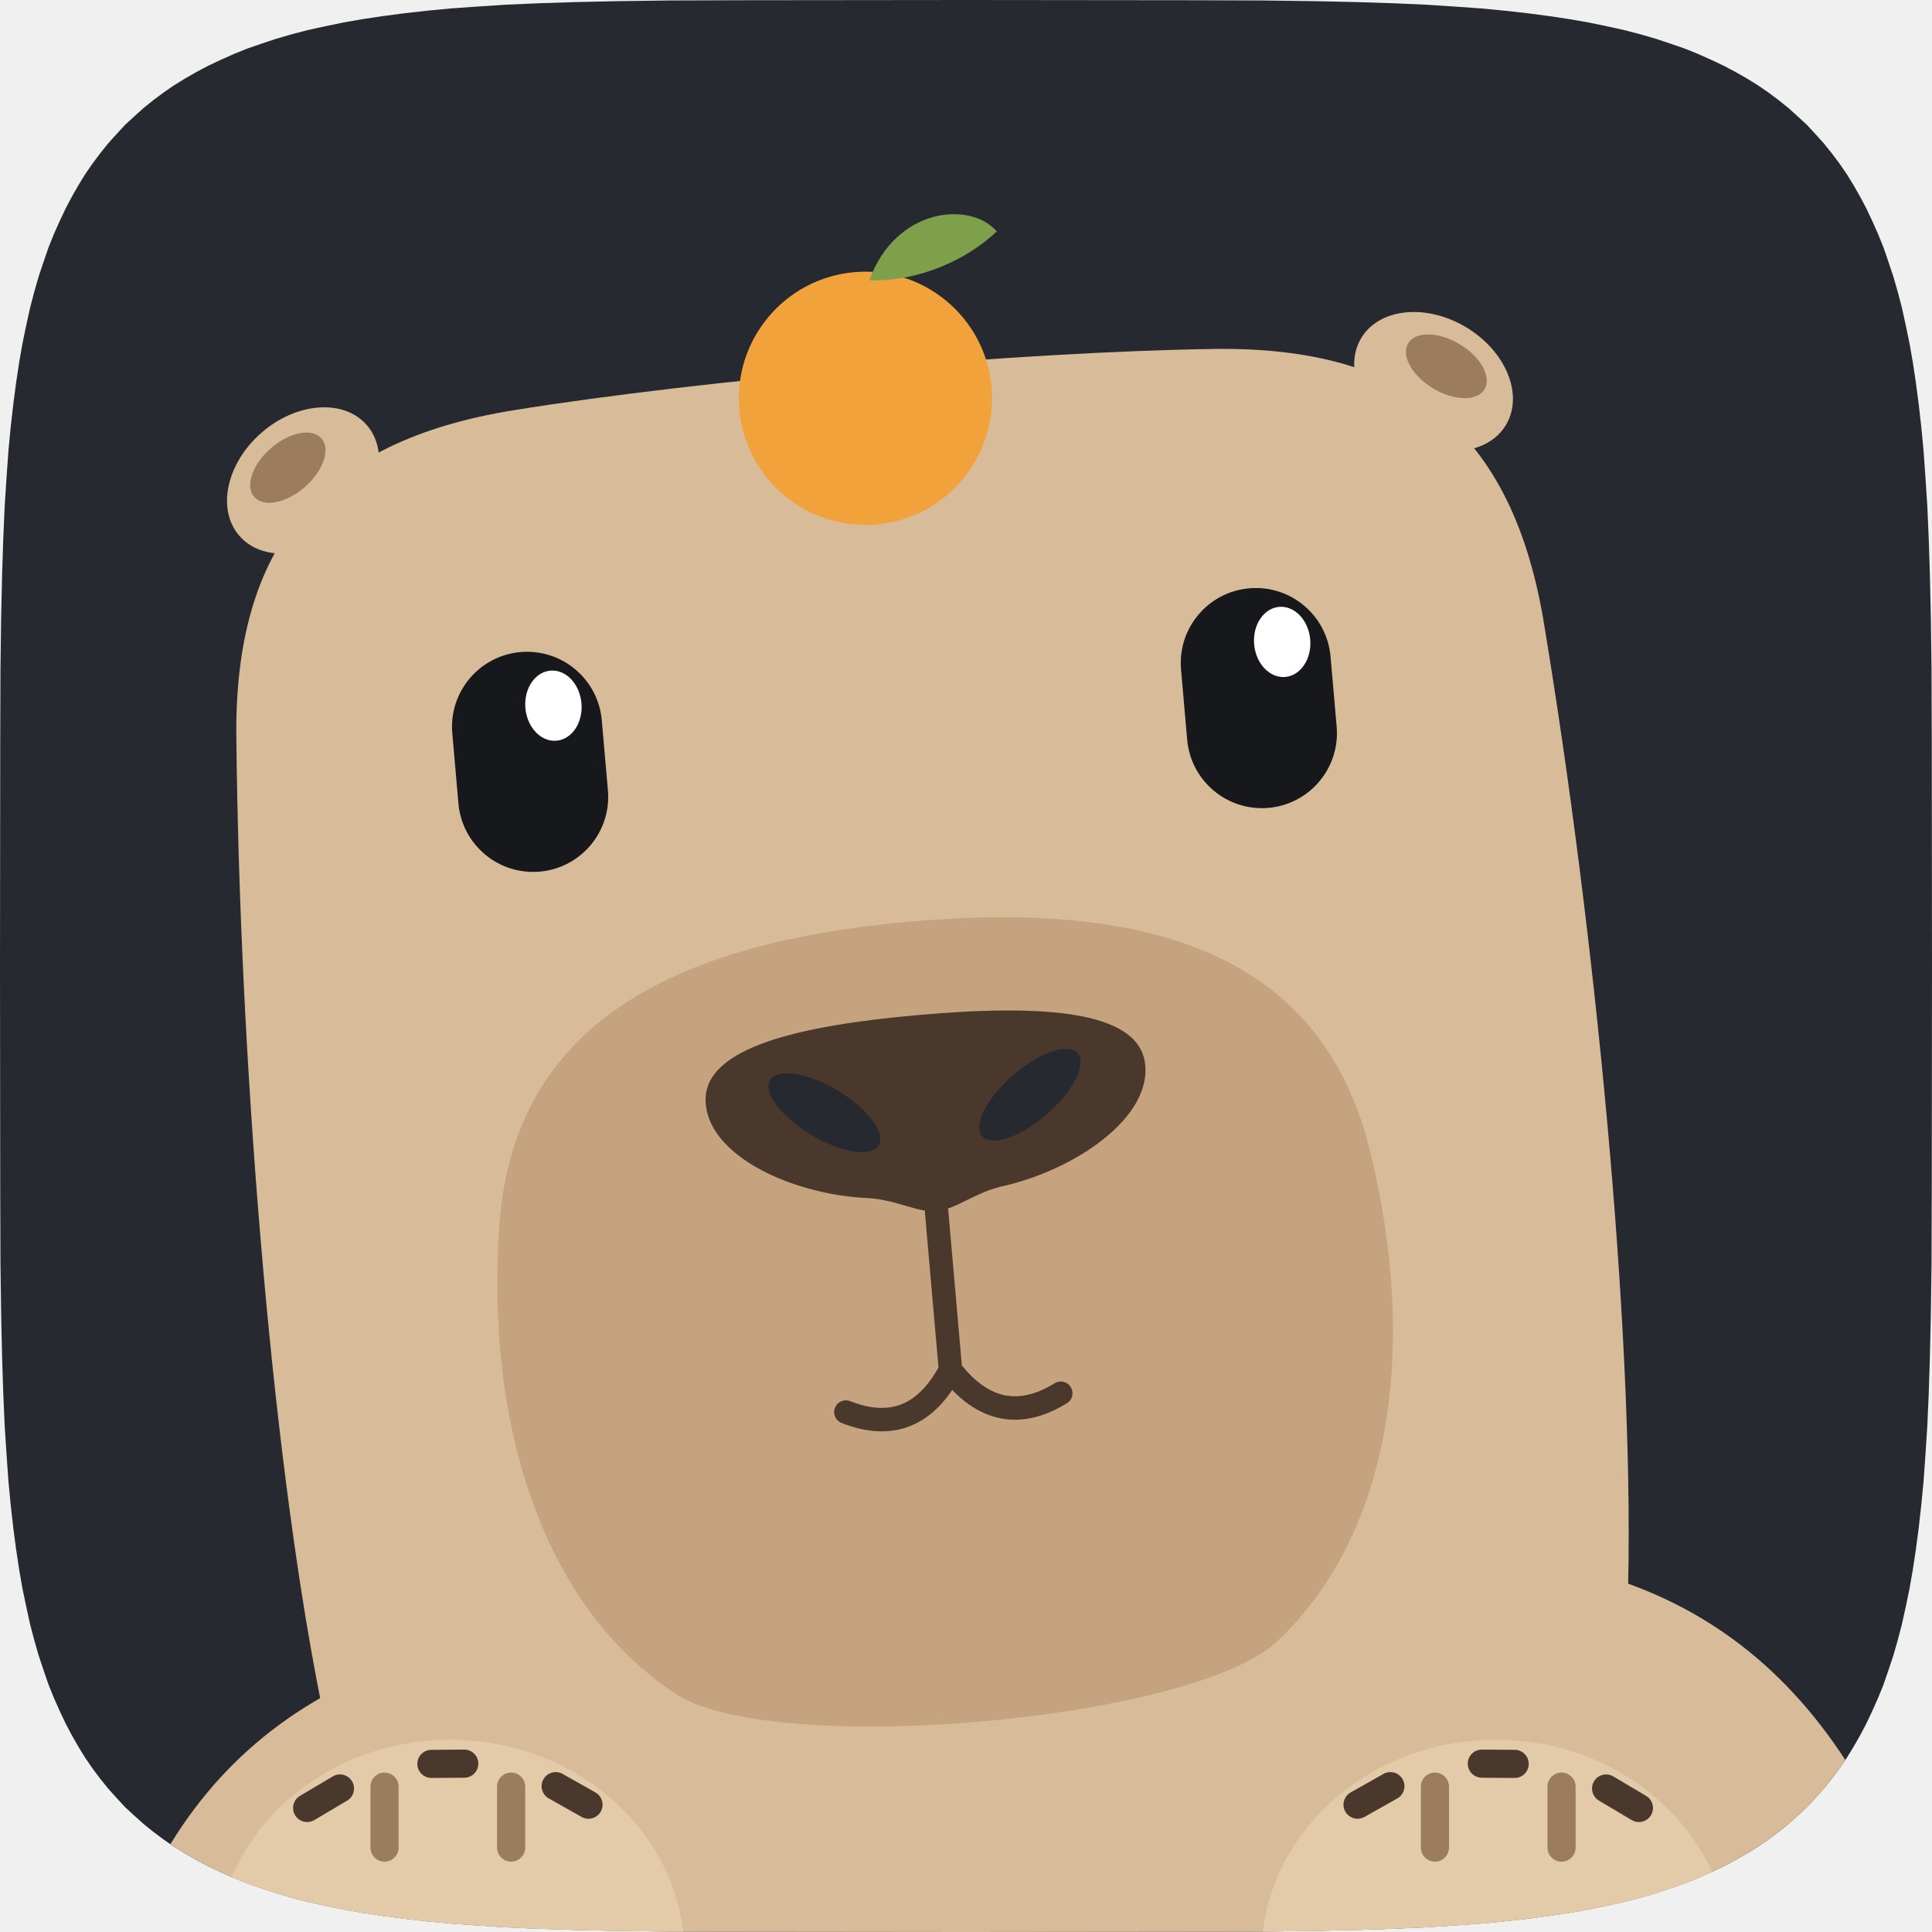
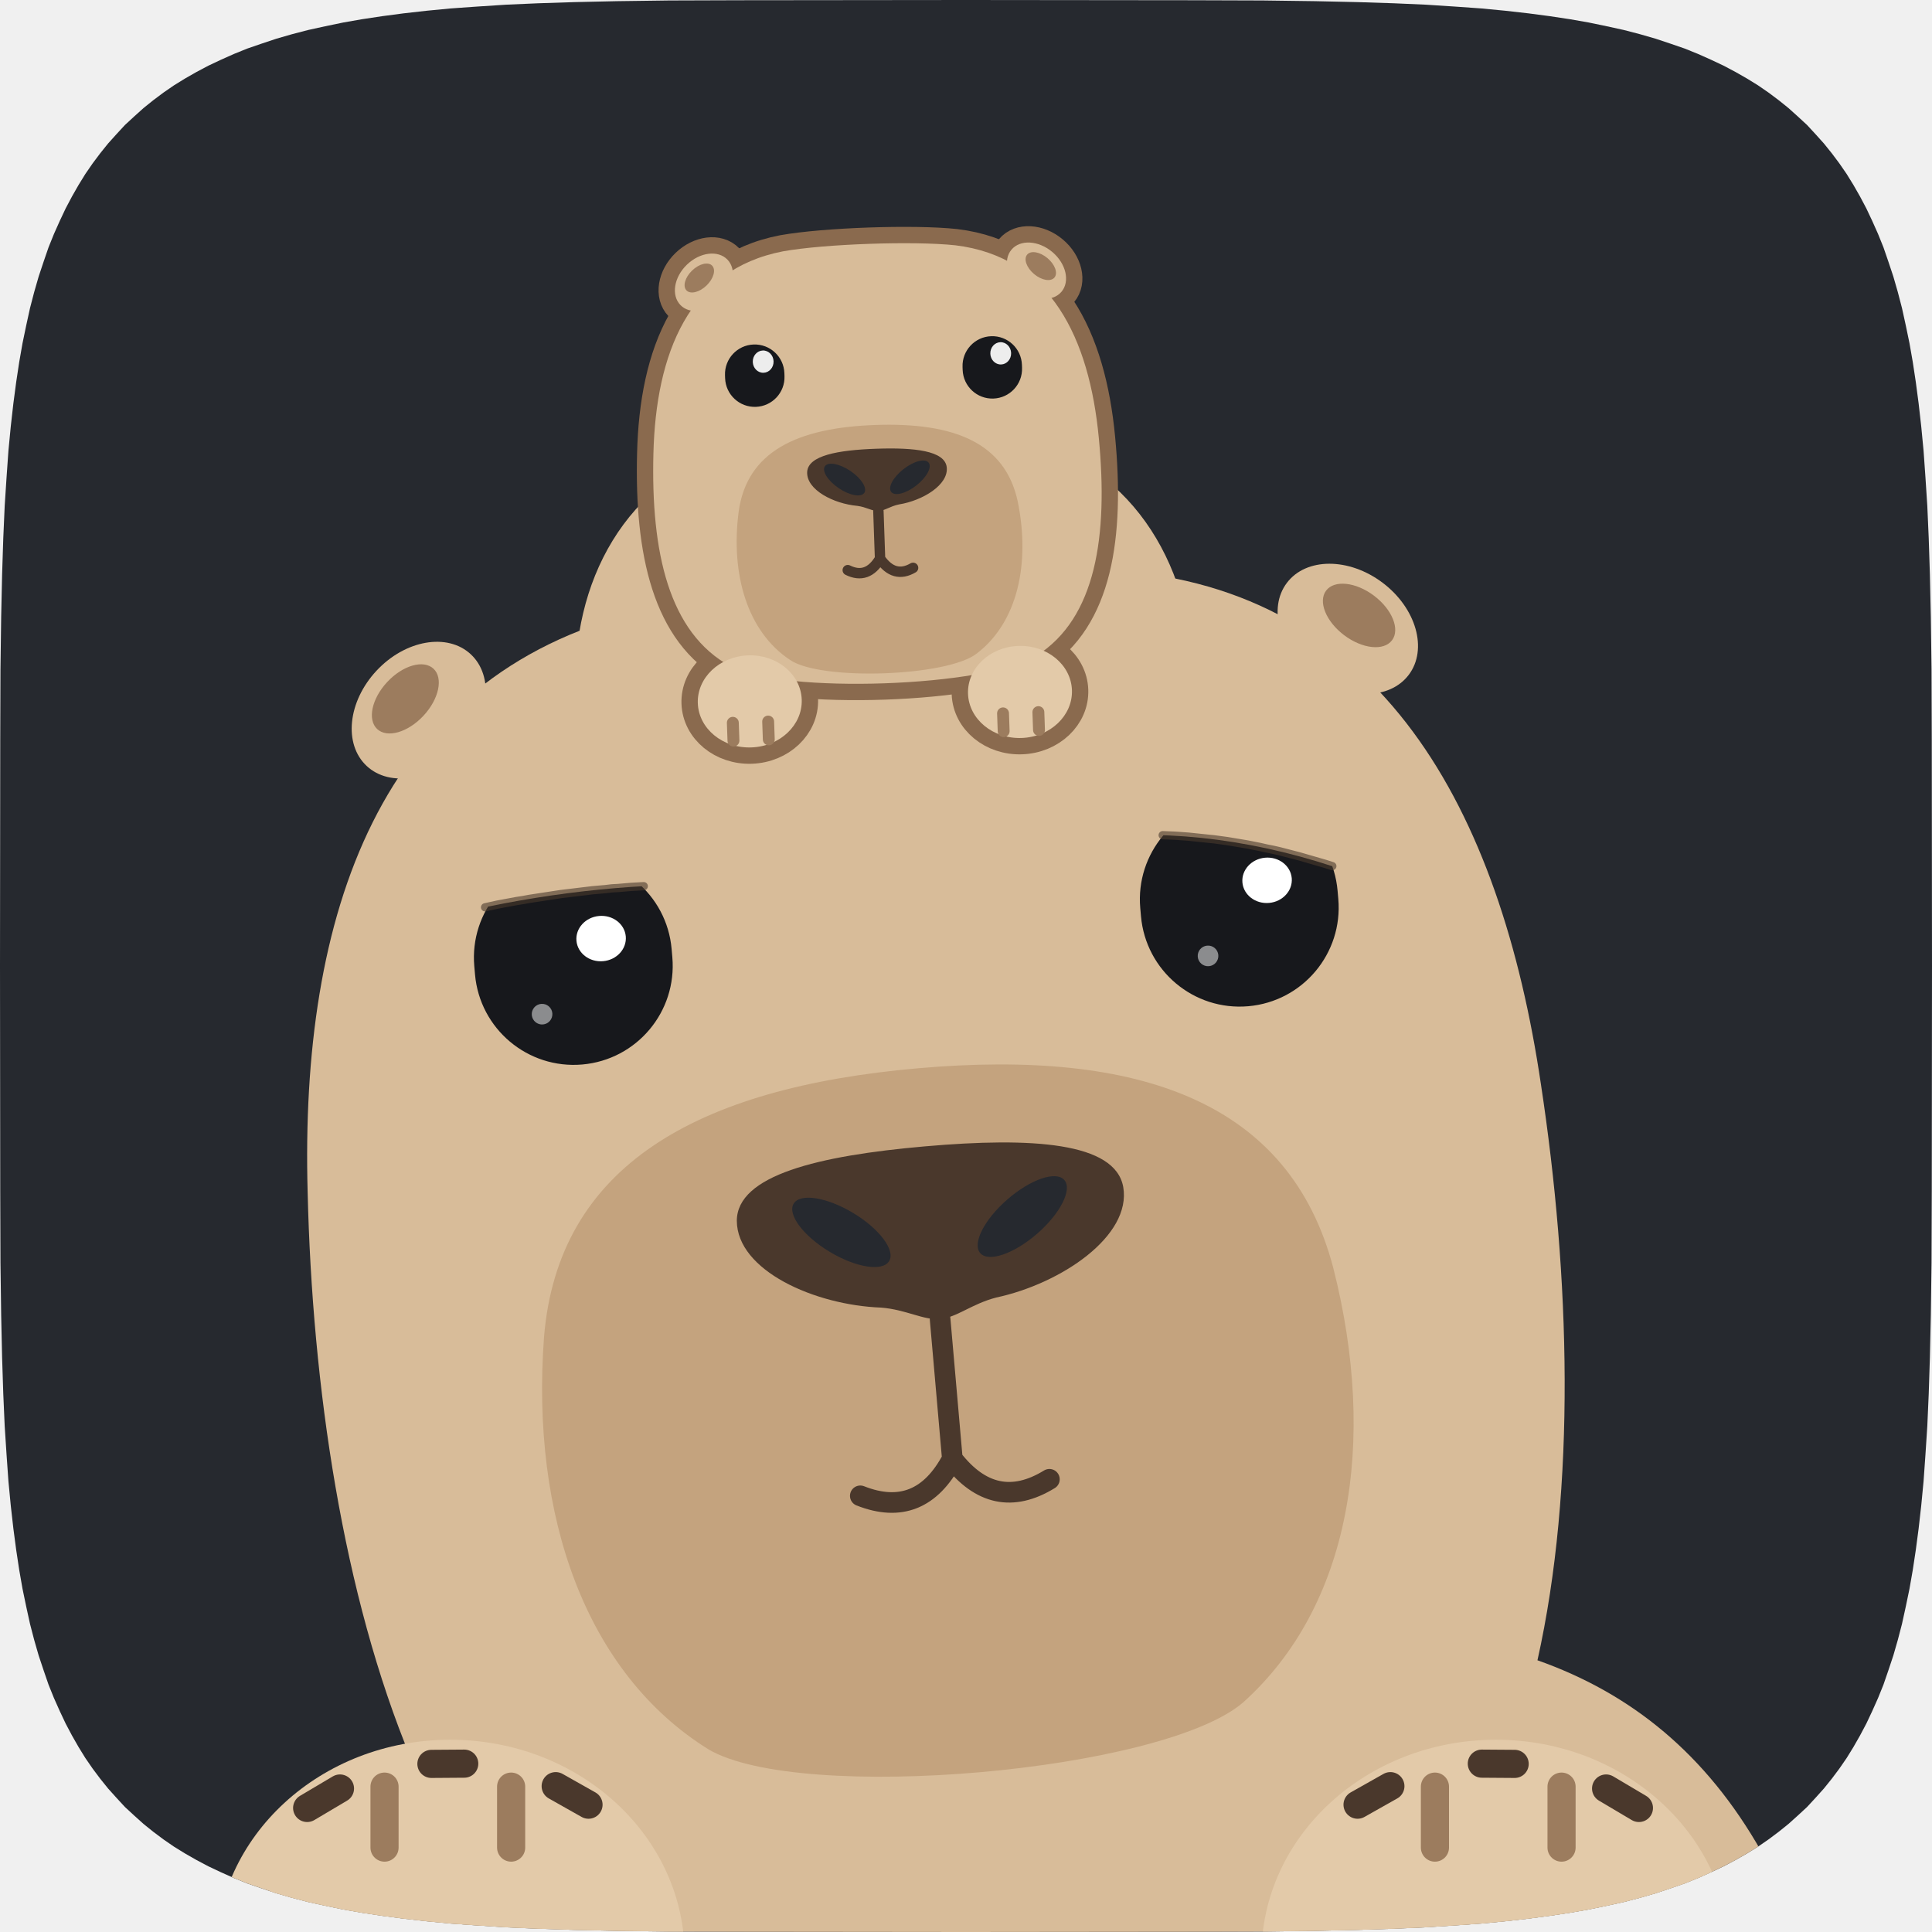
<svg xmlns="http://www.w3.org/2000/svg" width="1024" height="1024" viewBox="100 100 824 824">
  <defs>
    <path id="tile" d="M924.0 512.0 L923.9 608.0 L923.8 638.6 L923.5 660.9 L923.1 679.0 L922.6 694.5 L922.0 708.2 L921.2 720.5 L920.4 731.8 L919.4 742.2 L918.3 751.9 L917.1 761.0 L915.8 769.6 L914.4 777.6 L912.8 785.3 L911.2 792.6 L909.4 799.5 L907.5 806.1 L905.4 812.4 L903.3 818.5 L901.0 824.2 L898.5 829.8 L896.0 835.1 L893.3 840.2 L890.5 845.1 L887.6 849.8 L884.5 854.3 L881.2 858.7 L877.9 862.8 L874.3 866.8 L870.7 870.7 L866.8 874.3 L862.8 877.9 L858.7 881.2 L854.3 884.5 L849.8 887.6 L845.1 890.5 L840.2 893.3 L835.1 896.0 L829.8 898.5 L824.2 901.0 L818.5 903.3 L812.4 905.4 L806.1 907.5 L799.5 909.4 L792.6 911.2 L785.3 912.8 L777.6 914.4 L769.6 915.8 L761.0 917.1 L751.9 918.3 L742.2 919.4 L731.8 920.4 L720.5 921.2 L708.2 922.0 L694.5 922.6 L679.0 923.1 L660.9 923.5 L638.6 923.8 L608.0 923.9 L512.0 924.0 L416.0 923.9 L385.4 923.8 L363.1 923.5 L345.0 923.1 L329.5 922.6 L315.8 922.0 L303.5 921.2 L292.2 920.4 L281.8 919.4 L272.1 918.3 L263.0 917.1 L254.4 915.8 L246.4 914.4 L238.7 912.8 L231.4 911.2 L224.5 909.4 L217.9 907.5 L211.6 905.4 L205.5 903.3 L199.8 901.0 L194.2 898.5 L188.9 896.0 L183.8 893.3 L178.9 890.5 L174.2 887.6 L169.7 884.5 L165.3 881.2 L161.2 877.9 L157.2 874.3 L153.3 870.7 L149.7 866.8 L146.1 862.8 L142.8 858.7 L139.5 854.3 L136.4 849.8 L133.5 845.1 L130.7 840.2 L128.0 835.1 L125.5 829.8 L123.0 824.2 L120.7 818.5 L118.6 812.4 L116.5 806.1 L114.6 799.5 L112.8 792.6 L111.2 785.3 L109.6 777.6 L108.2 769.6 L106.9 761.0 L105.7 751.9 L104.6 742.2 L103.6 731.8 L102.8 720.5 L102.0 708.2 L101.4 694.5 L100.9 679.0 L100.5 660.9 L100.2 638.6 L100.1 608.0 L100.0 512.0 L100.1 416.0 L100.2 385.4 L100.5 363.1 L100.9 345.0 L101.4 329.5 L102.0 315.8 L102.8 303.5 L103.6 292.2 L104.6 281.8 L105.7 272.1 L106.9 263.0 L108.2 254.4 L109.6 246.4 L111.2 238.7 L112.8 231.4 L114.6 224.5 L116.5 217.9 L118.6 211.6 L120.7 205.5 L123.0 199.8 L125.5 194.2 L128.0 188.9 L130.7 183.8 L133.5 178.9 L136.4 174.2 L139.5 169.7 L142.8 165.3 L146.1 161.2 L149.7 157.2 L153.3 153.3 L157.2 149.7 L161.2 146.1 L165.3 142.8 L169.7 139.5 L174.2 136.4 L178.9 133.5 L183.8 130.7 L188.9 128.0 L194.2 125.5 L199.8 123.0 L205.5 120.7 L211.6 118.6 L217.9 116.5 L224.5 114.6 L231.4 112.8 L238.7 111.2 L246.4 109.6 L254.4 108.2 L263.0 106.9 L272.1 105.7 L281.8 104.6 L292.2 103.6 L303.5 102.8 L315.8 102.0 L329.5 101.4 L345.0 100.9 L363.1 100.5 L385.4 100.2 L416.0 100.1 L512.0 100.0 L608.0 100.1 L638.6 100.2 L660.9 100.5 L679.0 100.9 L694.5 101.4 L708.2 102.0 L720.5 102.8 L731.8 103.6 L742.2 104.6 L751.9 105.7 L761.0 106.9 L769.6 108.2 L777.6 109.6 L785.3 111.2 L792.6 112.8 L799.5 114.6 L806.1 116.5 L812.4 118.6 L818.5 120.7 L824.2 123.0 L829.8 125.5 L835.1 128.0 L840.2 130.7 L845.1 133.5 L849.8 136.4 L854.3 139.5 L858.7 142.8 L862.8 146.1 L866.8 149.7 L870.7 153.3 L874.3 157.2 L877.9 161.2 L881.2 165.3 L884.5 169.7 L887.6 174.2 L890.5 178.9 L893.3 183.8 L896.0 188.9 L898.5 194.2 L901.0 199.8 L903.3 205.5 L905.4 211.6 L907.5 217.9 L909.4 224.5 L911.2 231.4 L912.8 238.7 L914.4 246.4 L915.8 254.4 L917.1 263.0 L918.3 272.1 L919.4 281.8 L920.4 292.2 L921.2 303.5 L922.0 315.8 L922.6 329.5 L923.1 345.0 L923.5 363.1 L923.8 385.4 L923.9 416.0 Z" />
    <clipPath id="clip">
      <use href="#tile" />
    </clipPath>
  </defs>
  <use href="#tile" fill="#26292f" />
  <g clip-path="url(#clip)">
-     <g transform="rotate(-5 512 760)">
+     <g transform="translate(512 1000) scale(0.88) translate(-512 -1000) rotate(-5 512 760)">
+       <g transform="translate(512 306) rotate(3) scale(0.36) translate(-512 -846)">
+         <path d="M 96 1000 L 96 846 C 96 700 170 560 330 520 C 420 498 604 498 694 520 C 854 560 928 700 928 846 L 928 1000 Z" fill="#d8bc99" />
+       </g>
      <g fill="#d8bc99">
-         <ellipse cx="270" cy="282" rx="36" ry="27" transform="rotate(-36 270 282)" />
-         <ellipse cx="754" cy="282" rx="36" ry="27" transform="rotate(36 754 282)" />
-         <path d="M 104 1110 C 104 930 150 838 232 800 C 220 690 222 520 232 390 C 238 306 280 266 362 260 C 444 254 580 254 662 260 C 744 266 786 306 792 390 C 802 520 804 690 792 800 C 874 838 920 930 920 1110 Z" />
+         <ellipse cx="286" cy="300" rx="37" ry="28" transform="rotate(-42 286 300)" />
+         <ellipse cx="738" cy="300" rx="37" ry="28" transform="rotate(42 738 300)" />
+         <path d="M 104 1110 C 104 936 150 846 238 806 C 212 724 206 622 212 528 C 220 394 268 282 396 262 C 452 254 572 254 628 262 C 756 282 804 394 812 528 C 818 622 812 724 786 806 C 874 846 920 936 920 1110 Z" />
      </g>
-       <ellipse cx="264" cy="276" rx="19" ry="11" transform="rotate(-36 264 276)" fill="#9c7c5e" />
-       <ellipse cx="760" cy="276" rx="19" ry="11" transform="rotate(36 760 276)" fill="#9c7c5e" />
-       <path d="M 512 492 C 616 492 684 522 698 604 C 712 690 694 770 640 812 C 600 842 424 842 384 812 C 330 770 312 690 326 604 C 340 522 408 492 512 492 Z" fill="#c4a37e" />
+       <ellipse cx="280" cy="294" rx="20" ry="12" transform="rotate(-42 280 294)" fill="#9c7c5e" />
+       <ellipse cx="744" cy="294" rx="20" ry="12" transform="rotate(42 744 294)" fill="#9c7c5e" />
+       <path d="M 512 494 C 620 494 690 526 704 608 C 718 694 698 772 642 814 C 600 844 424 844 382 814 C 326 772 306 694 320 608 C 334 526 404 494 512 494 Z" fill="#c4a37e" />
      <path d="M 418 560 C 420 538 460 532 512 532 C 564 532 604 538 606 560 C 608 584 572 604 540 608 C 528 610 520 616 512 616 C 504 616 496 610 484 608 C 452 604 416 584 418 560 Z" fill="#4a382c" />
      <ellipse cx="468" cy="570" rx="27" ry="11" transform="rotate(36 468 570)" fill="#26292f" />
      <ellipse cx="556" cy="570" rx="27" ry="11" transform="rotate(-36 556 570)" fill="#26292f" />
      <path d="M 512 616 L 512 684 M 466 698 Q 494 712 512 684 Q 530 712 558 698" stroke="#4a382c" stroke-width="10" stroke-linecap="round" stroke-linejoin="round" fill="none" />
-       <rect x="324" y="363" width="64" height="94" rx="32" fill="#17181c" />
-       <rect x="636" y="363" width="64" height="94" rx="32" fill="#17181c" />
-       <ellipse cx="368" cy="387" rx="12" ry="15" fill="#fff" opacity="1" />
-       <ellipse cx="680" cy="387" rx="12" ry="15" fill="#fff" opacity="1" />
-       <circle cx="512" cy="268" r="54" fill="#f2a23a" />
-       <path d="M 518 218 C 532 188 564 188 574 202 C 556 216 534 220 518 218 Z" fill="#7fa04a" />
+       <clipPath id="lidf0">
+         <path d="M 412.0 395.8 Q 350.0 391.0 288.0 401.0 L 288.0 528.0 L 412.0 528.0 Z" />
+       </clipPath>
+       <g clip-path="url(#lidf0)">
+         <rect x="302.0" y="378.0" width="96.0" height="100.0" rx="48.0" fill="#17181c" />
+       </g>
+       <path d="M 387.2 394.5 L 384.1 394.4 L 381.0 394.3 L 377.9 394.3 L 374.8 394.3 L 371.7 394.2 L 368.6 394.3 L 365.5 394.3 L 362.4 394.3 L 359.3 394.4 L 356.2 394.5 L 353.1 394.6 L 350.0 394.7 L 346.9 394.8 L 343.8 395.0 L 340.7 395.2 L 337.6 395.4 L 334.5 395.6 L 331.4 395.8 L 328.3 396.1 L 325.2 396.3 L 322.1 396.6 L 319.0 396.9 L 315.9 397.2 L 312.8 397.6 L 309.7 398.0" fill="none" stroke="#4a382c" stroke-width="4.0" stroke-linecap="round" stroke-linejoin="round" opacity="0.6" />
+       <ellipse cx="364.4" cy="418.0" rx="12.0" ry="11.0" fill="#fff" opacity="1" />
+       <circle cx="332.7" cy="452.0" r="5.0" fill="#fff" opacity="0.5" />
+       <clipPath id="lidf1">
+         <path d="M 612.0 389.8 Q 674.0 391.0 736.0 421.0 L 736.0 528.0 L 612.0 528.0 Z" />
+       </clipPath>
+       <g clip-path="url(#lidf1)">
+         <rect x="626.0" y="378.0" width="96.0" height="100.0" rx="48.0" fill="#17181c" />
+       </g>
+       <path d="M 639.9 391.8 L 643.0 392.2 L 646.1 392.6 L 649.2 393.1 L 652.3 393.6 L 655.4 394.2 L 658.5 394.8 L 661.6 395.4 L 664.7 396.0 L 667.8 396.7 L 670.9 397.4 L 674.0 398.2 L 677.1 399.0 L 680.2 399.8 L 683.3 400.7 L 686.4 401.6 L 689.5 402.6 L 692.6 403.5 L 695.7 404.5 L 698.8 405.6 L 701.9 406.7 L 705.0 407.8 L 708.1 409.0 L 711.2 410.2 L 714.3 411.4 L 717.4 412.6 L 720.5 413.9" fill="none" stroke="#4a382c" stroke-width="4.0" stroke-linecap="round" stroke-linejoin="round" opacity="0.6" />
+       <ellipse cx="688.4" cy="418.0" rx="12.0" ry="11.0" fill="#fff" opacity="1" />
+       <circle cx="656.7" cy="452.0" r="5.0" fill="#fff" opacity="0.5" />
+       <g transform="translate(512 306) rotate(3) scale(0.36) translate(-512 -846)">
+         <g fill="#8a6a4e" stroke="#8a6a4e" stroke-width="44" stroke-linejoin="round">
+           <ellipse cx="288" cy="300" rx="44" ry="33" transform="rotate(-42 288 300)" />
+           <ellipse cx="736" cy="300" rx="44" ry="33" transform="rotate(42 736 300)" />
+           <path d="M 212 528 C 220 394 268 282 396 262 C 452 254 572 254 628 262 C 756 282 804 394 812 528 C 820 660 800 770 718 818 C 650 858 374 858 306 818 C 224 770 204 660 212 528 Z" />
+           <ellipse cx="330" cy="866" rx="70" ry="62" />
+           <ellipse cx="694" cy="866" rx="70" ry="62" />
+         </g>
+         <g fill="#d8bc99">
+           <ellipse cx="288" cy="300" rx="44" ry="33" transform="rotate(-42 288 300)" />
+           <ellipse cx="736" cy="300" rx="44" ry="33" transform="rotate(42 736 300)" />
+           <path d="M 212 528 C 220 394 268 282 396 262 C 452 254 572 254 628 262 C 756 282 804 394 812 528 C 820 660 800 770 718 818 C 650 858 374 858 306 818 C 224 770 204 660 212 528 Z" />
+         </g>
+         <ellipse cx="282" cy="294" rx="24" ry="14" transform="rotate(-42 282 294)" fill="#9c7c5e" />
+         <ellipse cx="742" cy="294" rx="24" ry="14" transform="rotate(42 742 294)" fill="#9c7c5e" />
+         <path d="M 512 500 C 618 500 686 530 700 610 C 714 694 694 772 638 812 C 598 842 426 842 386 812 C 330 772 310 694 324 610 C 338 530 406 500 512 500 Z" fill="#c4a37e" />
+         <path d="M 418 560 C 420 538 460 532 512 532 C 564 532 604 538 606 560 C 608 584 572 604 540 608 C 528 610 520 616 512 616 C 504 616 496 610 484 608 C 452 604 416 584 418 560 Z" fill="#4a382c" />
+         <ellipse cx="468" cy="572" rx="32" ry="14" transform="rotate(36 468 572)" fill="#26292f" />
+         <ellipse cx="556" cy="572" rx="32" ry="14" transform="rotate(-36 556 572)" fill="#26292f" />
+         <path d="M 512 616 L 512 680 M 468 694 Q 494 708 512 680 Q 530 708 556 694" stroke="#4a382c" stroke-width="14" stroke-linecap="round" stroke-linejoin="round" fill="none" />
+         <rect x="312.0" y="386.0" width="80.0" height="84.0" rx="40.0" fill="#17181c" />
+         <rect x="632.0" y="386.0" width="80.0" height="84.0" rx="40.0" fill="#17181c" />
+         <ellipse cx="364.0" cy="409.5" rx="14.0" ry="15.0" fill="#fff" opacity="0.92" />
+         <ellipse cx="684.0" cy="409.5" rx="14.0" ry="15.0" fill="#fff" opacity="0.92" />
+         <g fill="#e3caa9">
+           <ellipse cx="330" cy="866" rx="70" ry="62" />
+           <ellipse cx="694" cy="866" rx="70" ry="62" />
+         </g>
+         <g stroke="#9c7c5e" stroke-width="16" stroke-linecap="round">
+           <path d="M 306.2 894 L 306.2 918" />
+           <path d="M 353.8 894 L 353.8 918" />
+           <path d="M 670.2 894 L 670.2 918" />
+           <path d="M 717.8 894 L 717.8 918" />
+         </g>
+       </g>
    </g>
    <ellipse cx="292" cy="934" rx="100" ry="92" fill="#e3caa9" />
    <ellipse cx="738" cy="934" rx="100" ry="92" fill="#e3caa9" />
    <g stroke="#9c7c5e" stroke-width="12" stroke-linecap="round">
      <path d="M 264 862 L 264 888" />
      <path d="M 318 862 L 318 888" />
      <path d="M 712 862 L 712 888" />
      <path d="M 766 862 L 766 888" />
    </g>
    <g stroke="#4a382c" stroke-width="12" stroke-linecap="round" opacity="1">
      <path d="M 231 871.1 L 245 862.8" />
      <path d="M 284 852.3 L 298 852.2" />
      <path d="M 337 861.8 L 351 869.7" />
      <path d="M 679 869.7 L 693 861.8" />
      <path d="M 732 852.2 L 746 852.3" />
      <path d="M 785 862.8 L 799 871.1" />
    </g>
  </g>
</svg>
